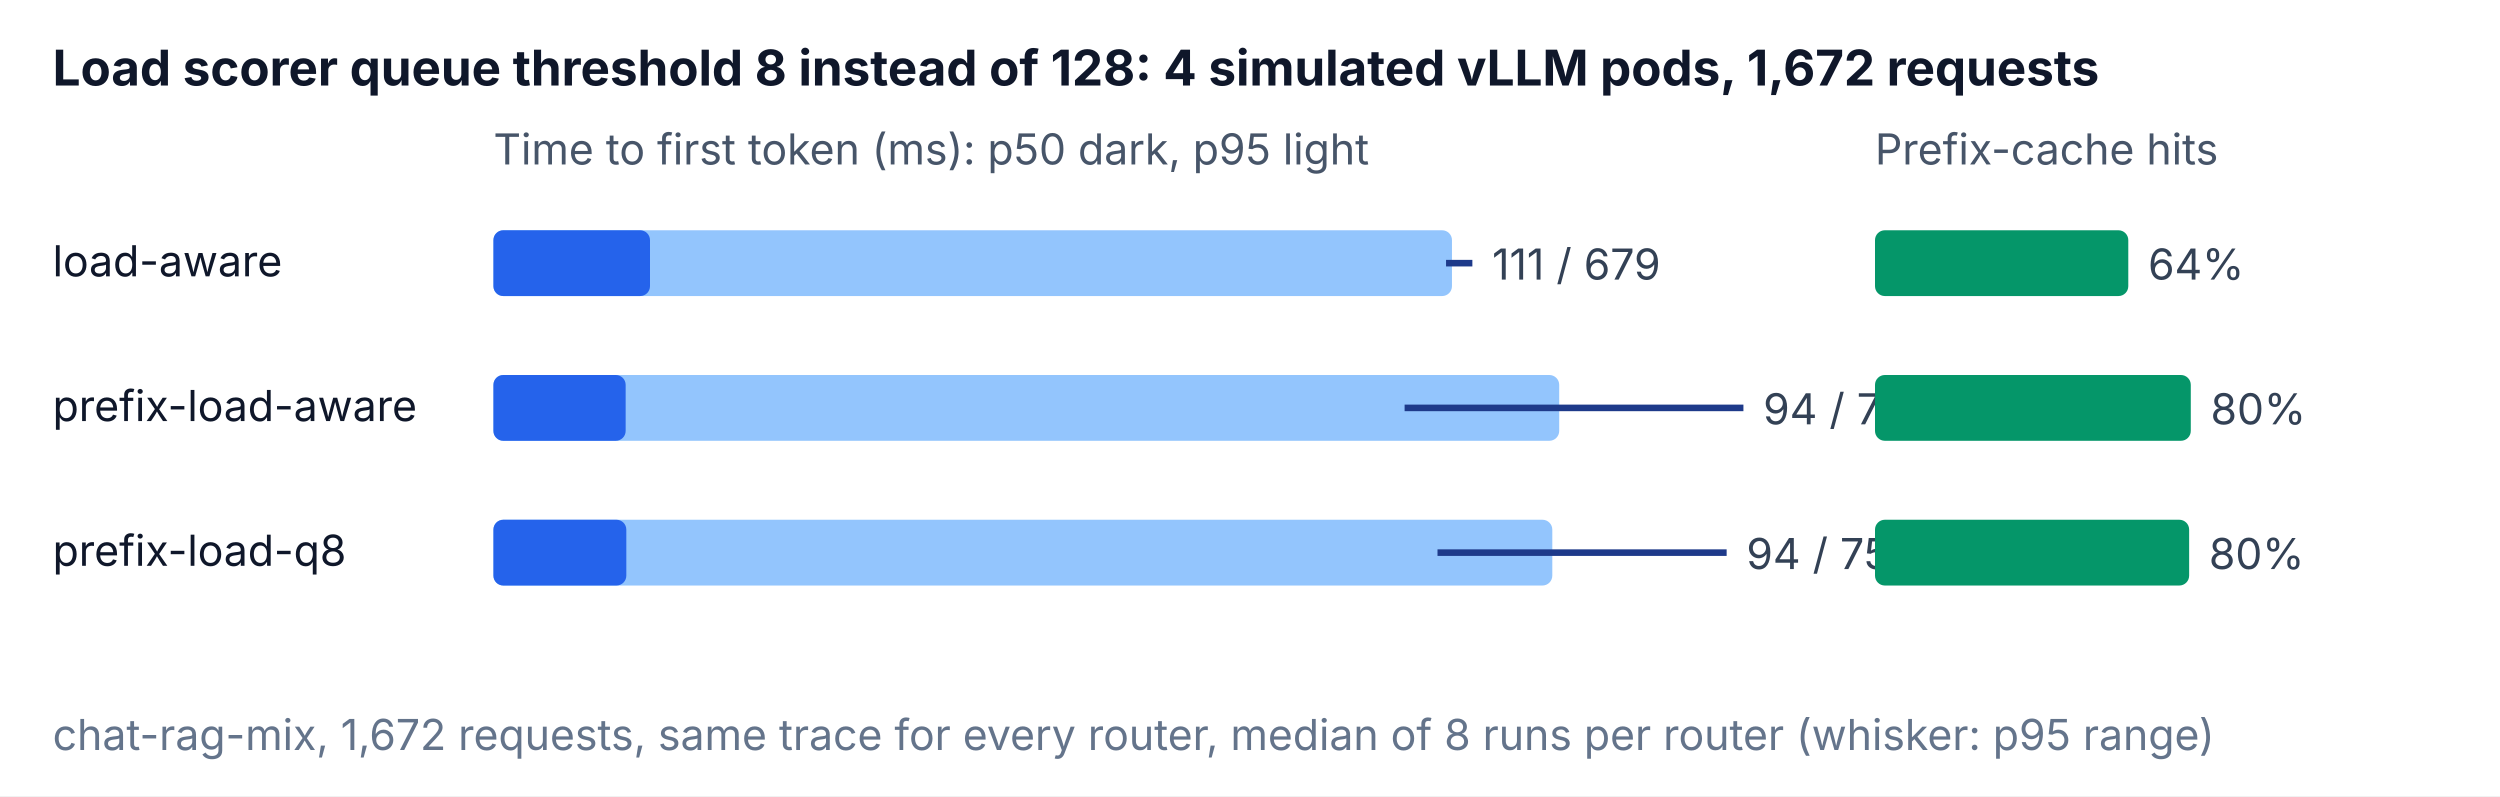
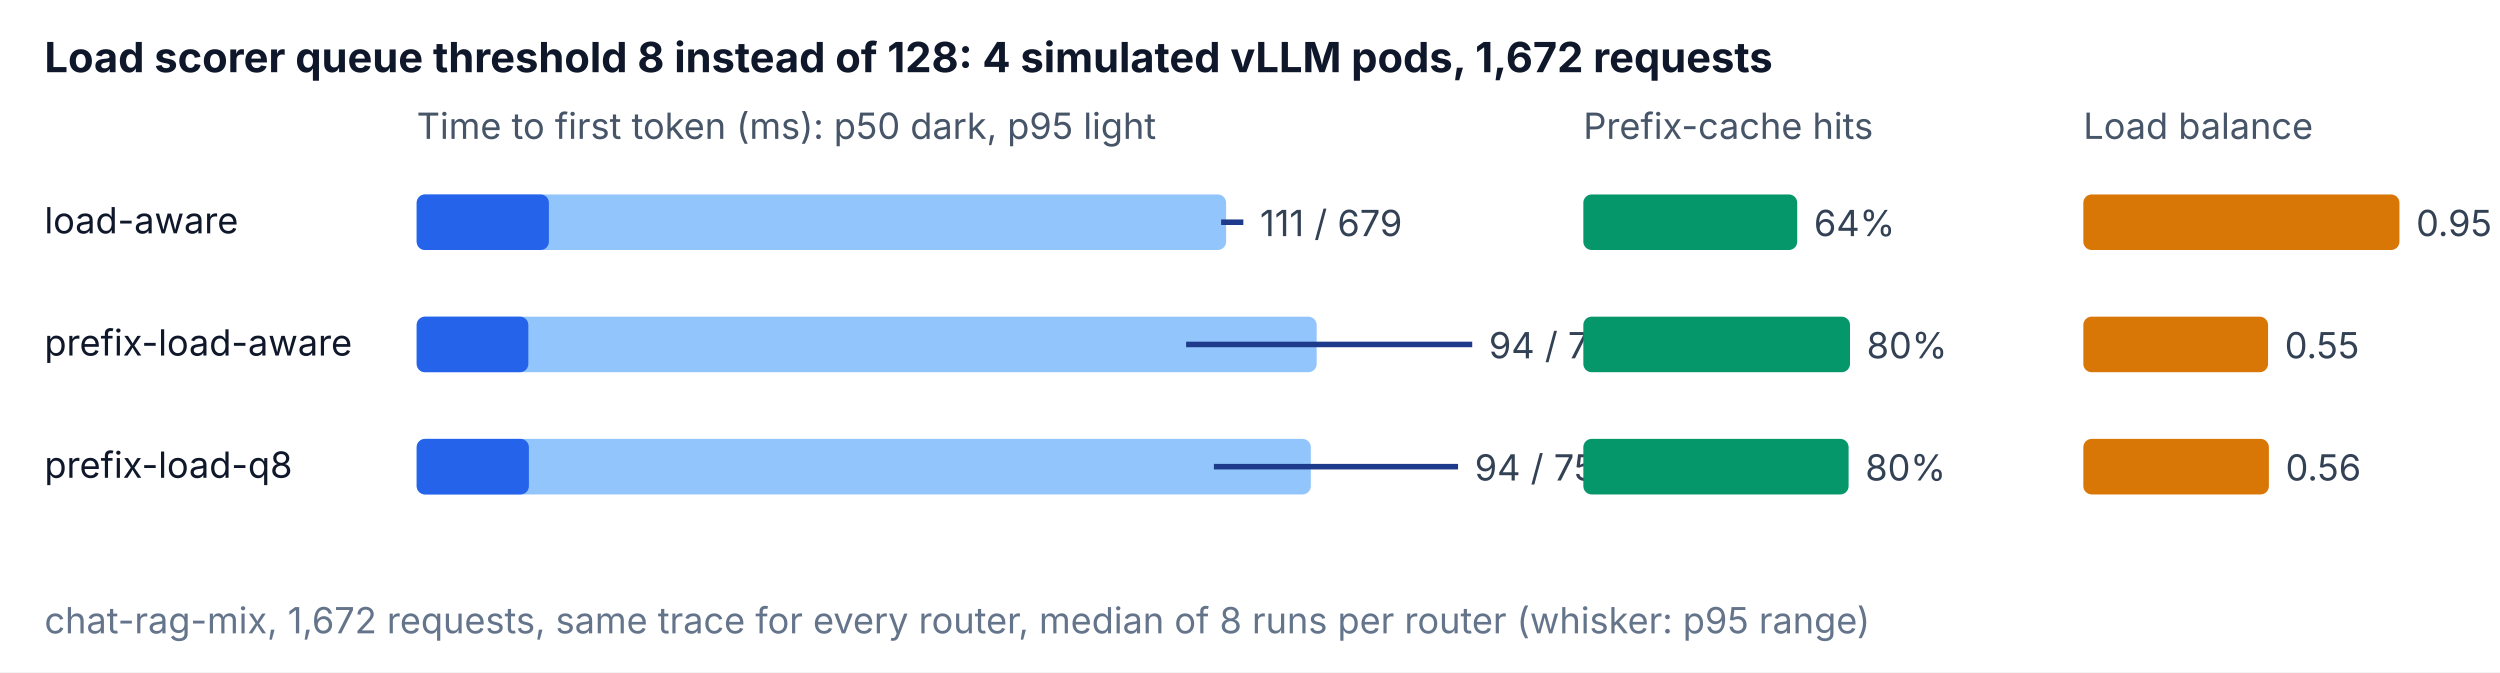
- <svg xmlns="http://www.w3.org/2000/svg" width="760" height="242" viewBox="0 0 760 242" font-family="Inter, Helvetica, Arial, sans-serif" font-size="13">
+ <svg xmlns="http://www.w3.org/2000/svg" width="900" height="242" viewBox="0 0 900 242" font-family="Inter, Helvetica, Arial, sans-serif" font-size="13">
  <rect width="100%" height="100%" fill="#ffffff" />
  <text x="16" y="26" font-size="15" font-weight="700" fill="#0f172a">Load scorer queue threshold 8 instead of 128: 4 simulated vLLM pods, 1,672 requests</text>
  <text x="150" y="50" fill="#475569">Time to first token (ms): p50 dark, p95 light</text>
  <text x="570" y="50" fill="#475569">Prefix-cache hits</text>
+   <text x="750" y="50" fill="#475569">Load balance</text>
  <text x="16" y="84" fill="#0f172a">load-aware</text>
  <rect x="150" y="70" width="291.4" height="20" rx="3" fill="#93c5fd" />
  <rect x="150" y="70" width="47.6" height="20" rx="3" fill="#2563eb" />
  <line x1="439.6" y1="80" x2="447.6" y2="80" stroke="#1e3a8a" stroke-width="2" />
  <text x="453.6" y="85" fill="#334155">111 / 679</text>
  <rect x="570" y="70" width="77.0" height="20" rx="3" fill="#059669" />
  <text x="653.0" y="85" fill="#334155">64%</text>
+   <rect x="750" y="70" width="113.8" height="20" rx="3" fill="#d97706" />
+   <text x="869.8" y="85" fill="#334155">0.95</text>
  <text x="16" y="128" fill="#0f172a">prefix-load-aware</text>
  <rect x="150" y="114" width="324.0" height="20" rx="3" fill="#93c5fd" />
  <rect x="150" y="114" width="40.2" height="20" rx="3" fill="#2563eb" />
  <line x1="427.0" y1="124" x2="530.0" y2="124" stroke="#1e3a8a" stroke-width="2" />
  <text x="536.0" y="129" fill="#334155">94 / 755</text>
  <rect x="570" y="114" width="96.0" height="20" rx="3" fill="#059669" />
  <text x="672.0" y="129" fill="#334155">80%</text>
+   <rect x="750" y="114" width="66.5" height="20" rx="3" fill="#d97706" />
+   <text x="822.5" y="129" fill="#334155">0.55</text>
  <text x="16" y="172" fill="#0f172a">prefix-load-q8</text>
  <rect x="150" y="158" width="321.9" height="20" rx="3" fill="#93c5fd" />
  <rect x="150" y="158" width="40.4" height="20" rx="3" fill="#2563eb" />
  <line x1="437.0" y1="168" x2="524.9" y2="168" stroke="#1e3a8a" stroke-width="2" />
  <text x="530.9" y="173" fill="#334155">94 / 750</text>
  <rect x="570" y="158" width="95.5" height="20" rx="3" fill="#059669" />
  <text x="671.5" y="173" fill="#334155">80%</text>
+   <rect x="750" y="158" width="66.8" height="20" rx="3" fill="#d97706" />
+   <text x="822.8" y="173" fill="#334155">0.56</text>
  <text x="16" y="228" fill="#64748b">chat-rag-mix, 1,672 requests, same trace for every router, median of 8 runs per router (whisker: p95 range)</text>
</svg>
